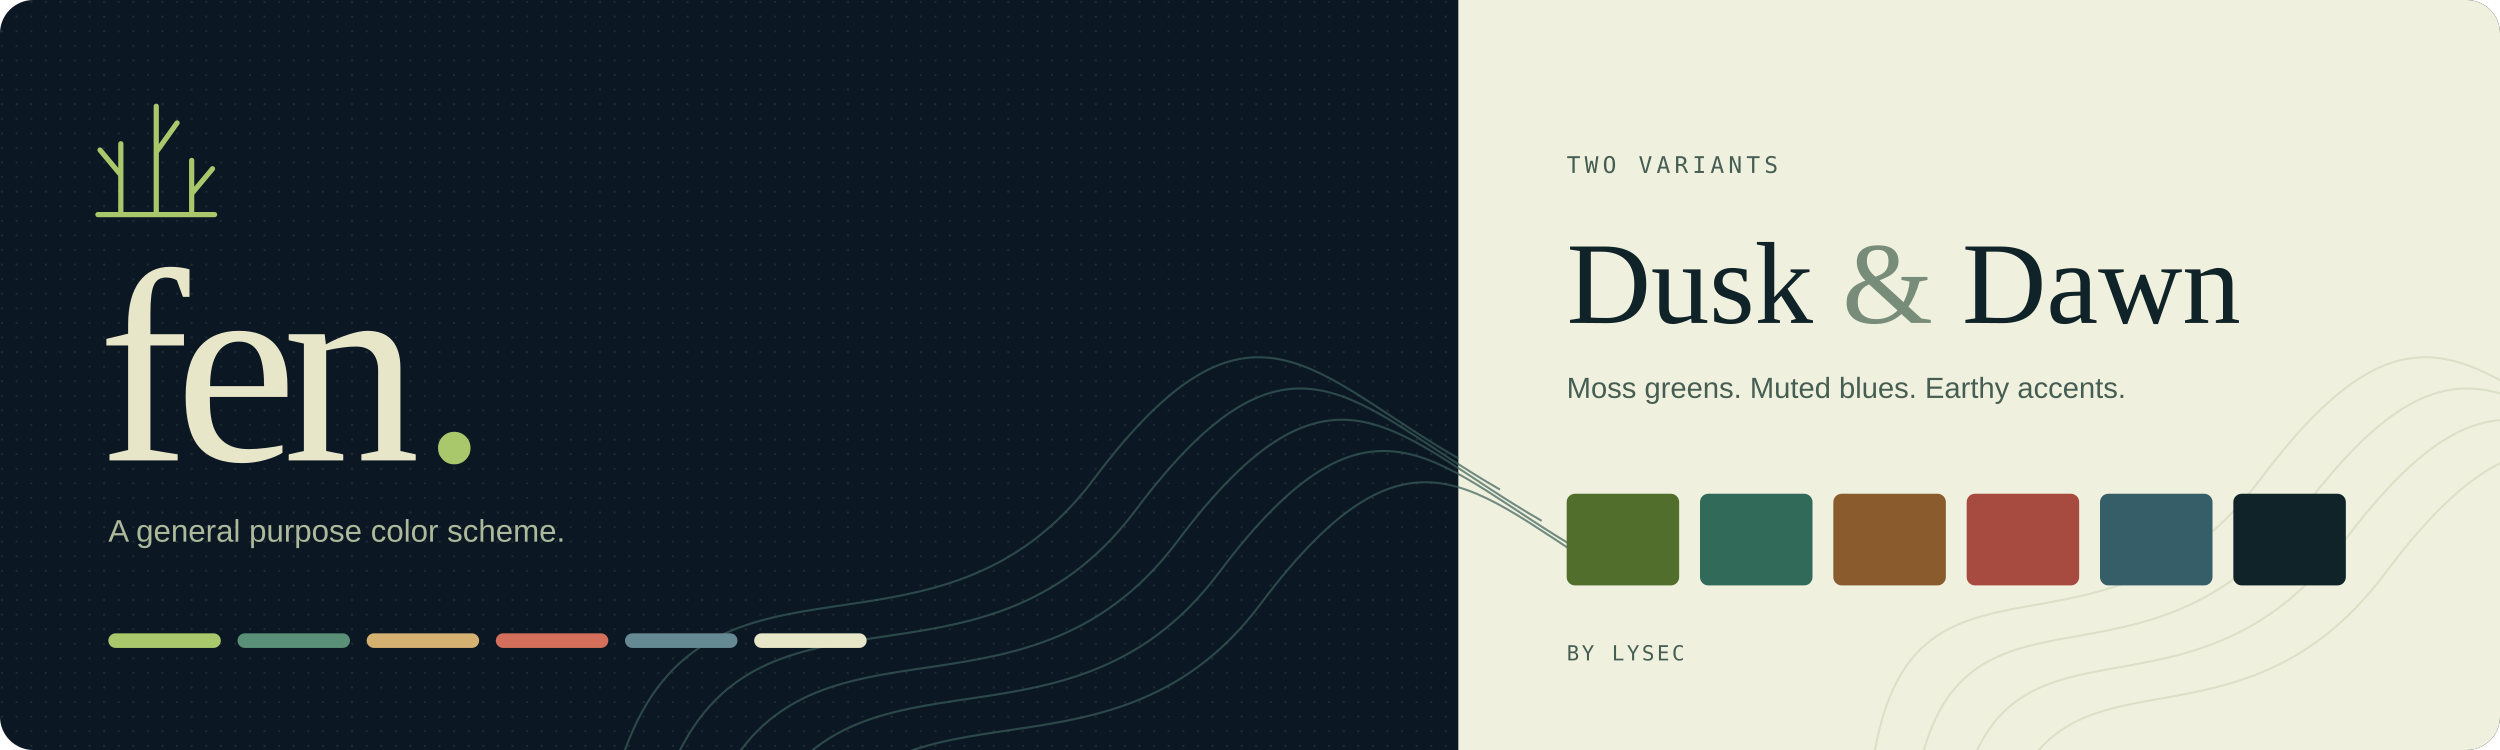
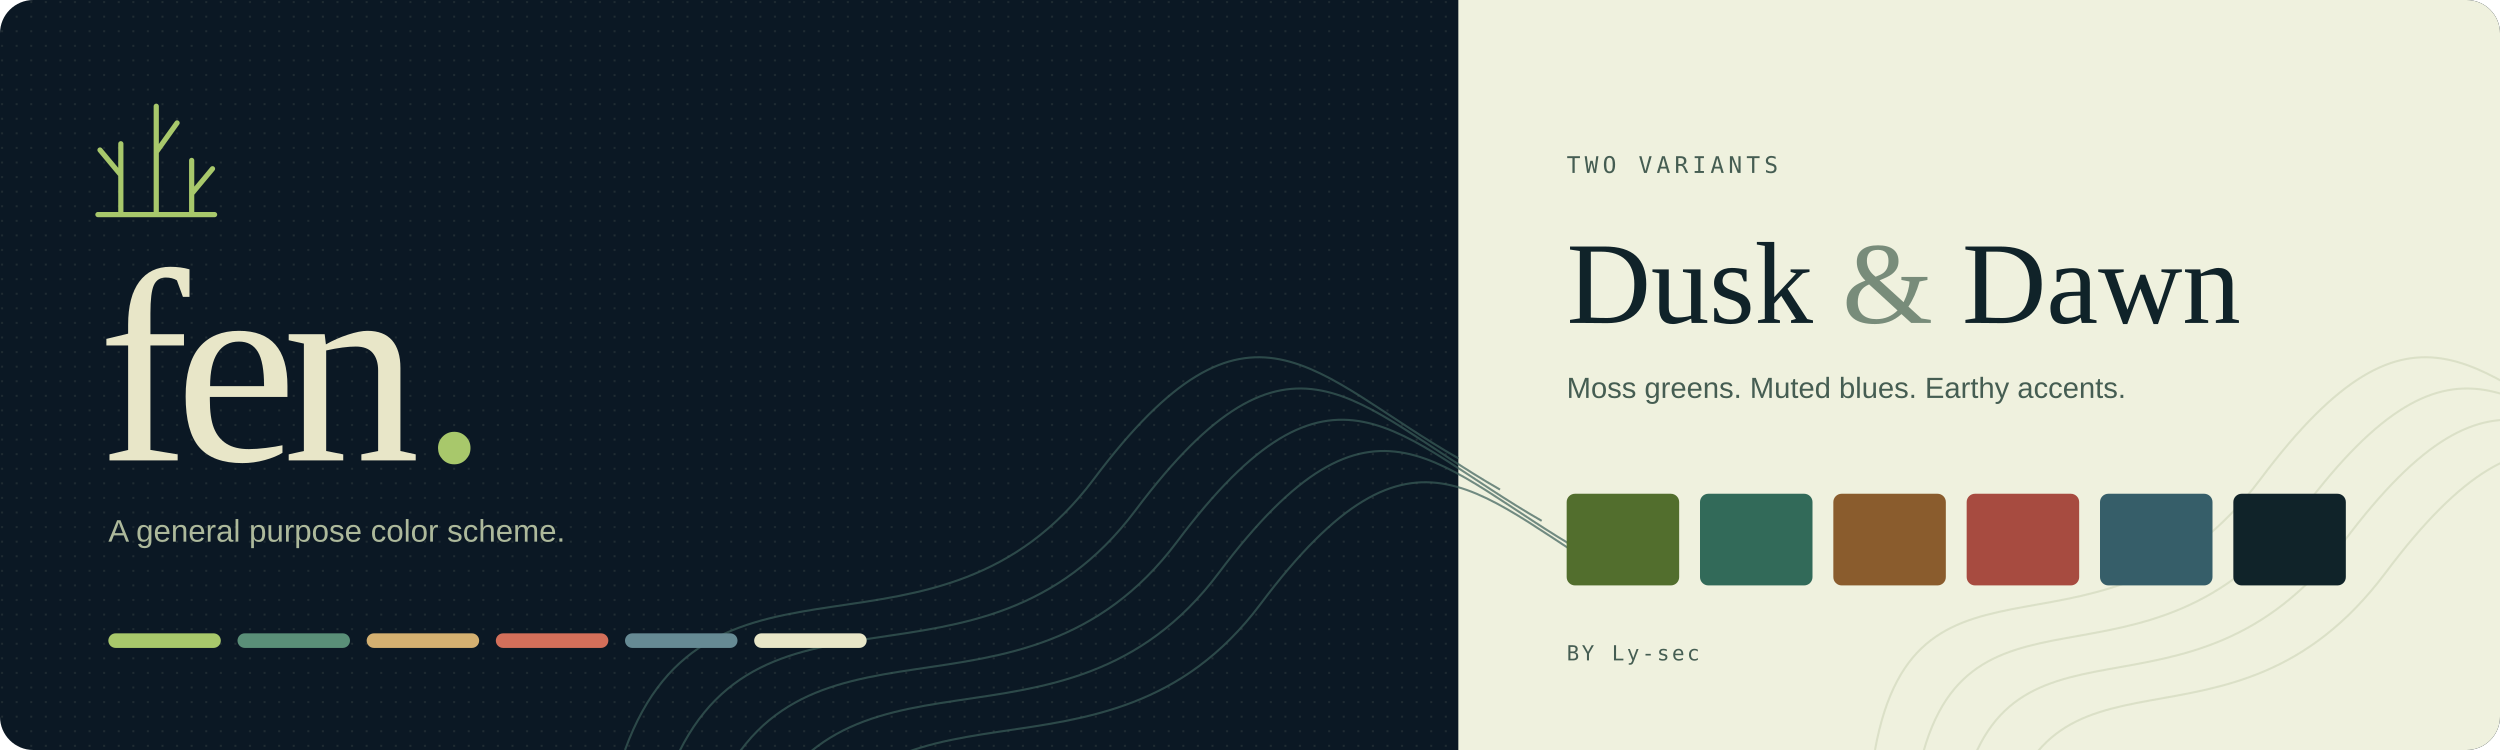
<svg xmlns="http://www.w3.org/2000/svg" width="1200" height="360" viewBox="0 0 1200 360" role="img" aria-labelledby="title description">
  <defs>
    <clipPath id="frame">
      <rect width="1200" height="360" rx="16" />
    </clipPath>
    <pattern id="grain" width="7" height="7" patternUnits="userSpaceOnUse">
      <circle cx="1" cy="1" r=".55" fill="#ADB99B" opacity=".12" />
    </pattern>
  </defs>
  <g clip-path="url(#frame)">
    <rect width="1200" height="360" fill="#0B1824" />
    <rect x="700" width="500" height="360" fill="#EFF1DE" />
    <rect width="700" height="360" fill="url(#grain)" />
    <g fill="none" stroke="#3B5E59" stroke-width="1" opacity=".7">
      <path d="M300 360C340 250 450 330 525 230S630 180 700 220" />
      <path d="M320 375C360 265 470 345 545 245S650 195 720 235" />
      <path d="M340 390C380 280 490 360 565 260S670 210 740 250" />
      <path d="M360 405C400 295 510 375 585 275S690 225 760 265" />
      <path d="M380 420C420 310 530 390 605 290S710 240 780 280" />
    </g>
    <g fill="none" stroke="#526E2D" stroke-width="1" opacity=".13">
      <path d="M900 360C920 250 1010 330 1085 230S1190 180 1260 220" />
      <path d="M920 375C940 265 1030 345 1105 245S1210 195 1280 235" />
      <path d="M940 390C960 280 1050 360 1125 260S1230 210 1300 250" />
      <path d="M960 405C980 295 1070 375 1145 275S1250 225 1320 265" />
    </g>
    <g fill="none" stroke="#A8C86B" stroke-width="2.5" stroke-linecap="round">
      <path d="M58 103V69m17 34V51m17 52V77M58 84l-10-12m27 1l10-14m7 34l10-12M47 103h56" />
    </g>
    <text x="47" y="221" fill="#E8E6C8" font-family="Georgia, 'Times New Roman', serif" font-size="132" letter-spacing="-7">fen<tspan fill="#A8C86B">.</tspan>
    </text>
    <text x="52" y="260" fill="#ADB99B" font-family="Arial, sans-serif" font-size="15">A general purpose color scheme.</text>
    <text x="752" y="83" fill="#455D52" font-family="monospace" font-size="11" letter-spacing="2">TWO VARIANTS</text>
    <text x="752" y="155" fill="#102329" font-family="Georgia, 'Times New Roman', serif" font-size="56">Dusk <tspan fill="#788C7A">&amp;</tspan> Dawn</text>
    <text x="752" y="191" fill="#455D52" font-family="Arial, sans-serif" font-size="14">Moss greens. Muted blues. Earthy accents.</text>
    <g transform="translate(52 304)">
      <rect width="54" height="7" rx="3.5" fill="#A8C86B" />
      <rect x="62" width="54" height="7" rx="3.5" fill="#5A8F78" />
      <rect x="124" width="54" height="7" rx="3.5" fill="#D4B071" />
      <rect x="186" width="54" height="7" rx="3.5" fill="#D36F5A" />
      <rect x="248" width="54" height="7" rx="3.5" fill="#668A94" />
      <rect x="310" width="54" height="7" rx="3.5" fill="#E8E6C8" />
    </g>
    <g transform="translate(752 237)">
      <rect width="54" height="44" rx="4" fill="#526E2D" />
      <rect x="64" width="54" height="44" rx="4" fill="#326A59" />
      <rect x="128" width="54" height="44" rx="4" fill="#8A5C2D" />
      <rect x="192" width="54" height="44" rx="4" fill="#A74B40" />
      <rect x="256" width="54" height="44" rx="4" fill="#365E69" />
      <rect x="320" width="54" height="44" rx="4" fill="#102329" />
    </g>
-     <text x="752" y="317" fill="#455D52" font-family="monospace" font-size="10" letter-spacing="1.2">BY LYSEC</text>
+     <text x="752" y="317" fill="#455D52" font-family="monospace" font-size="10" letter-spacing="1.2">BY Ly-sec</text>
  </g>
</svg>
